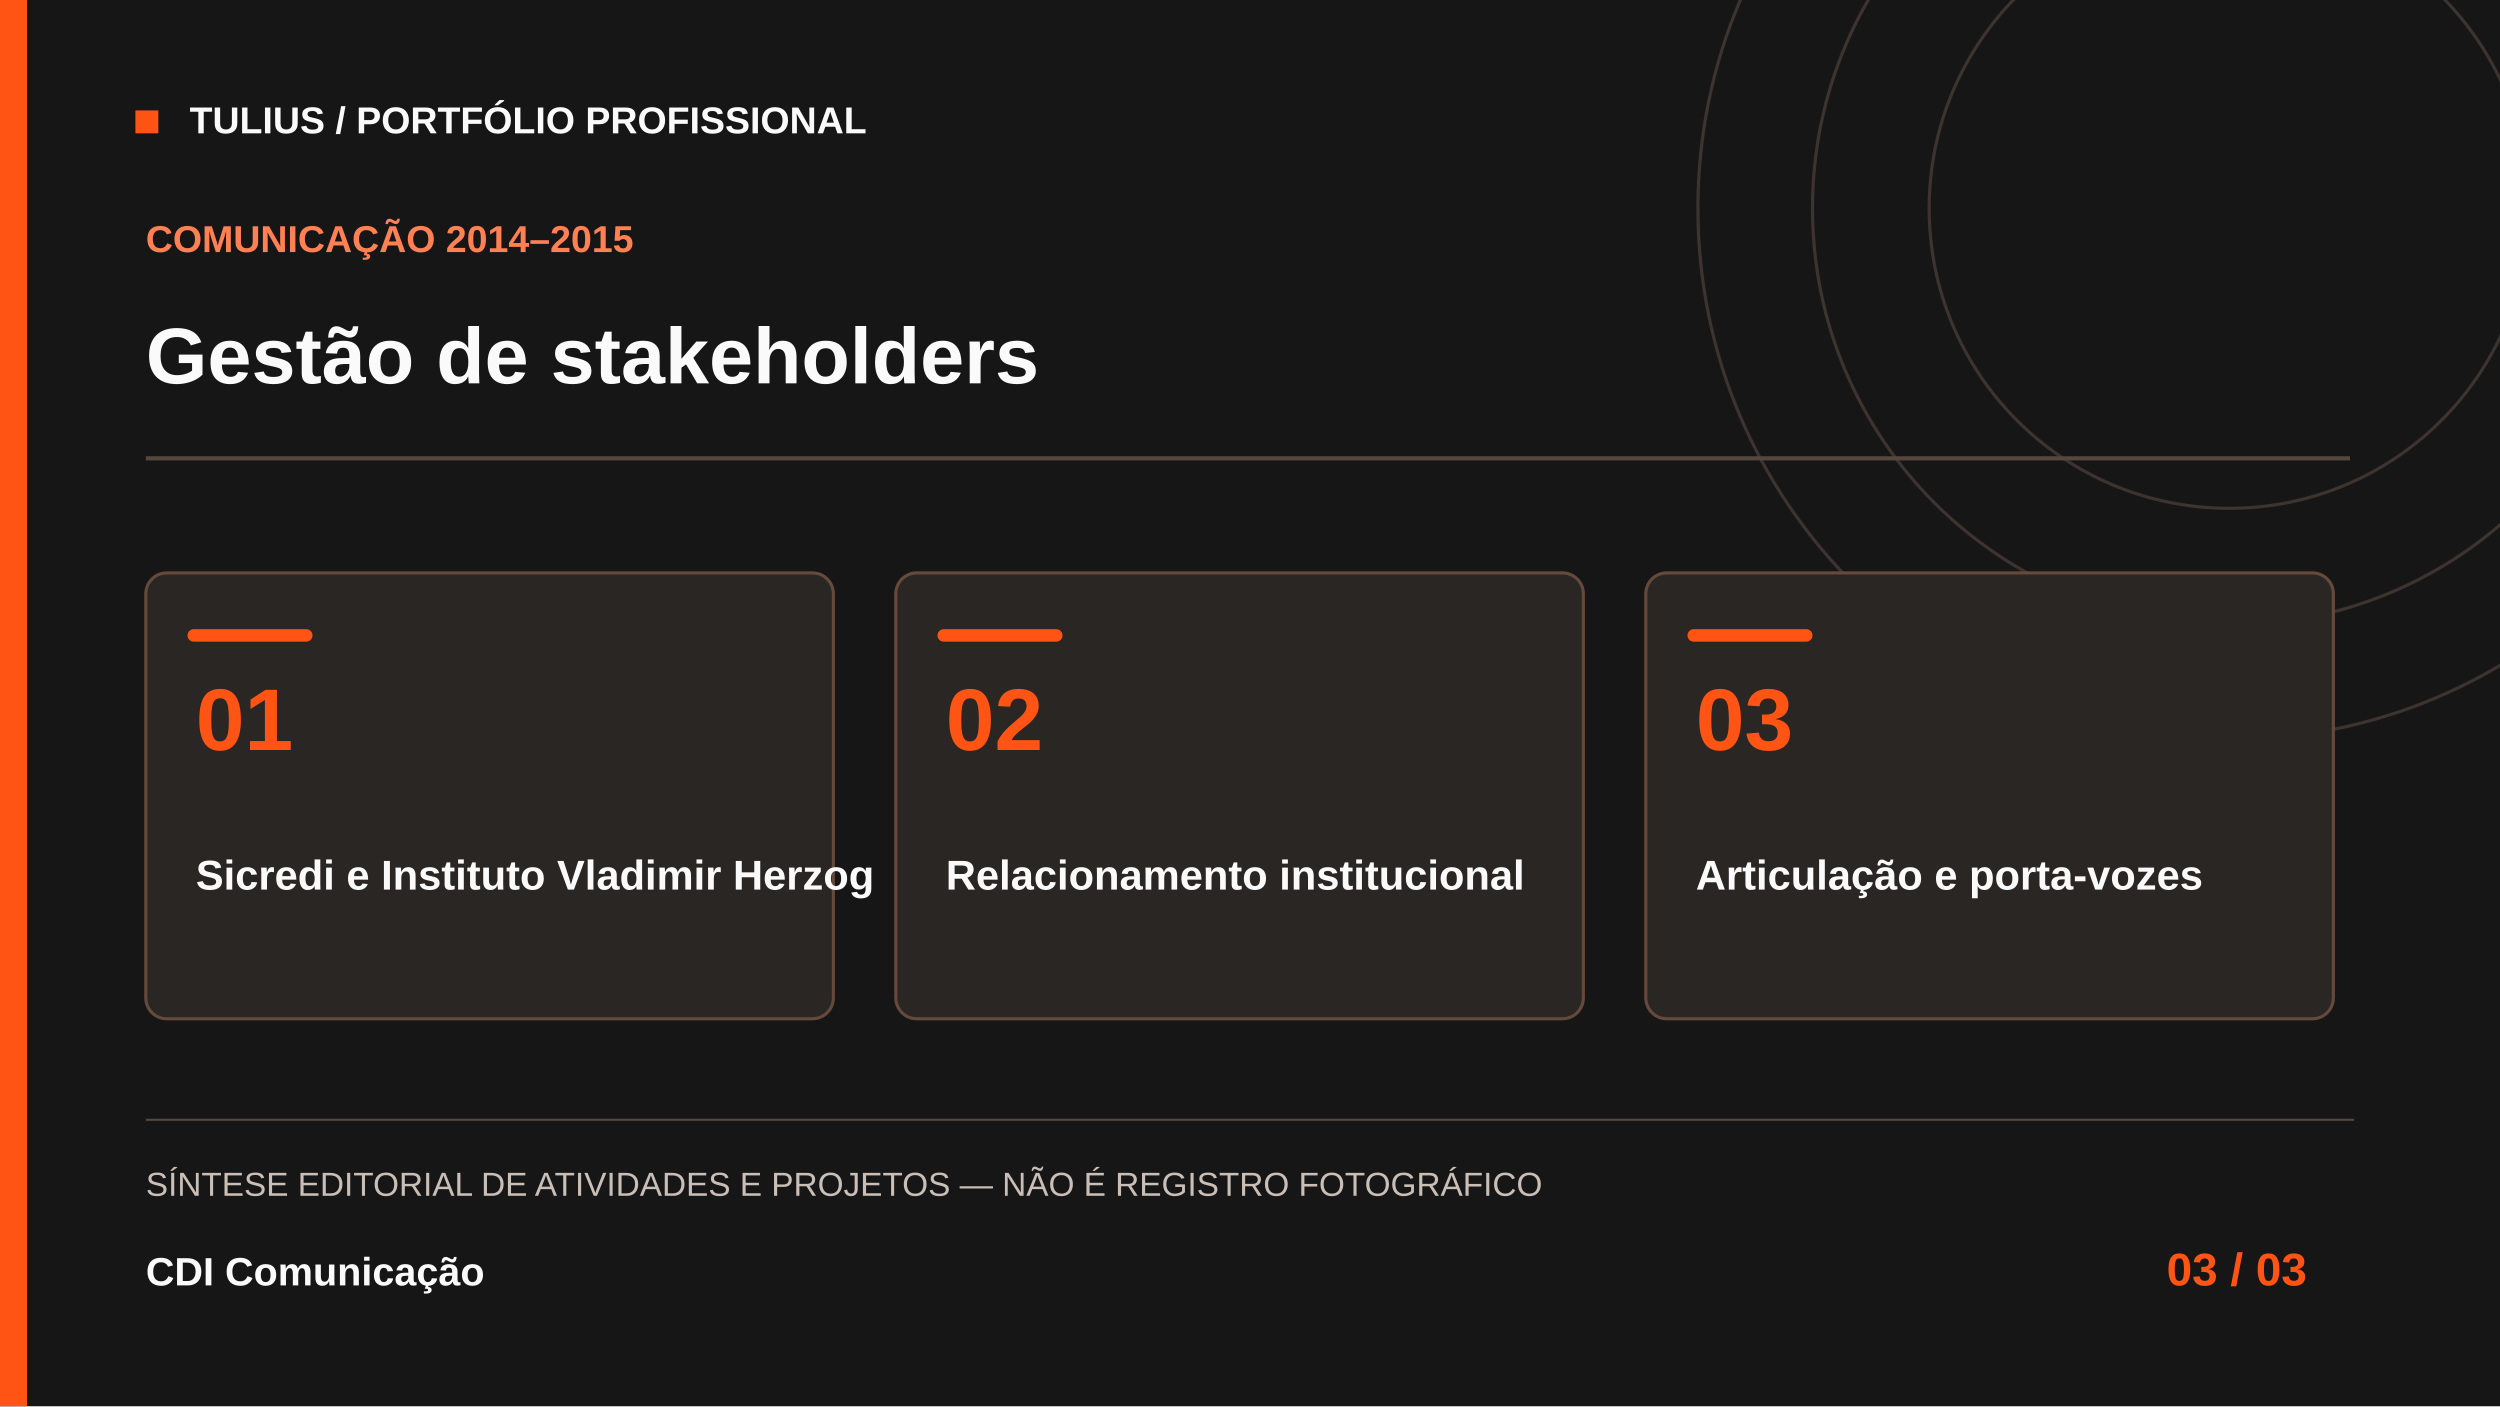
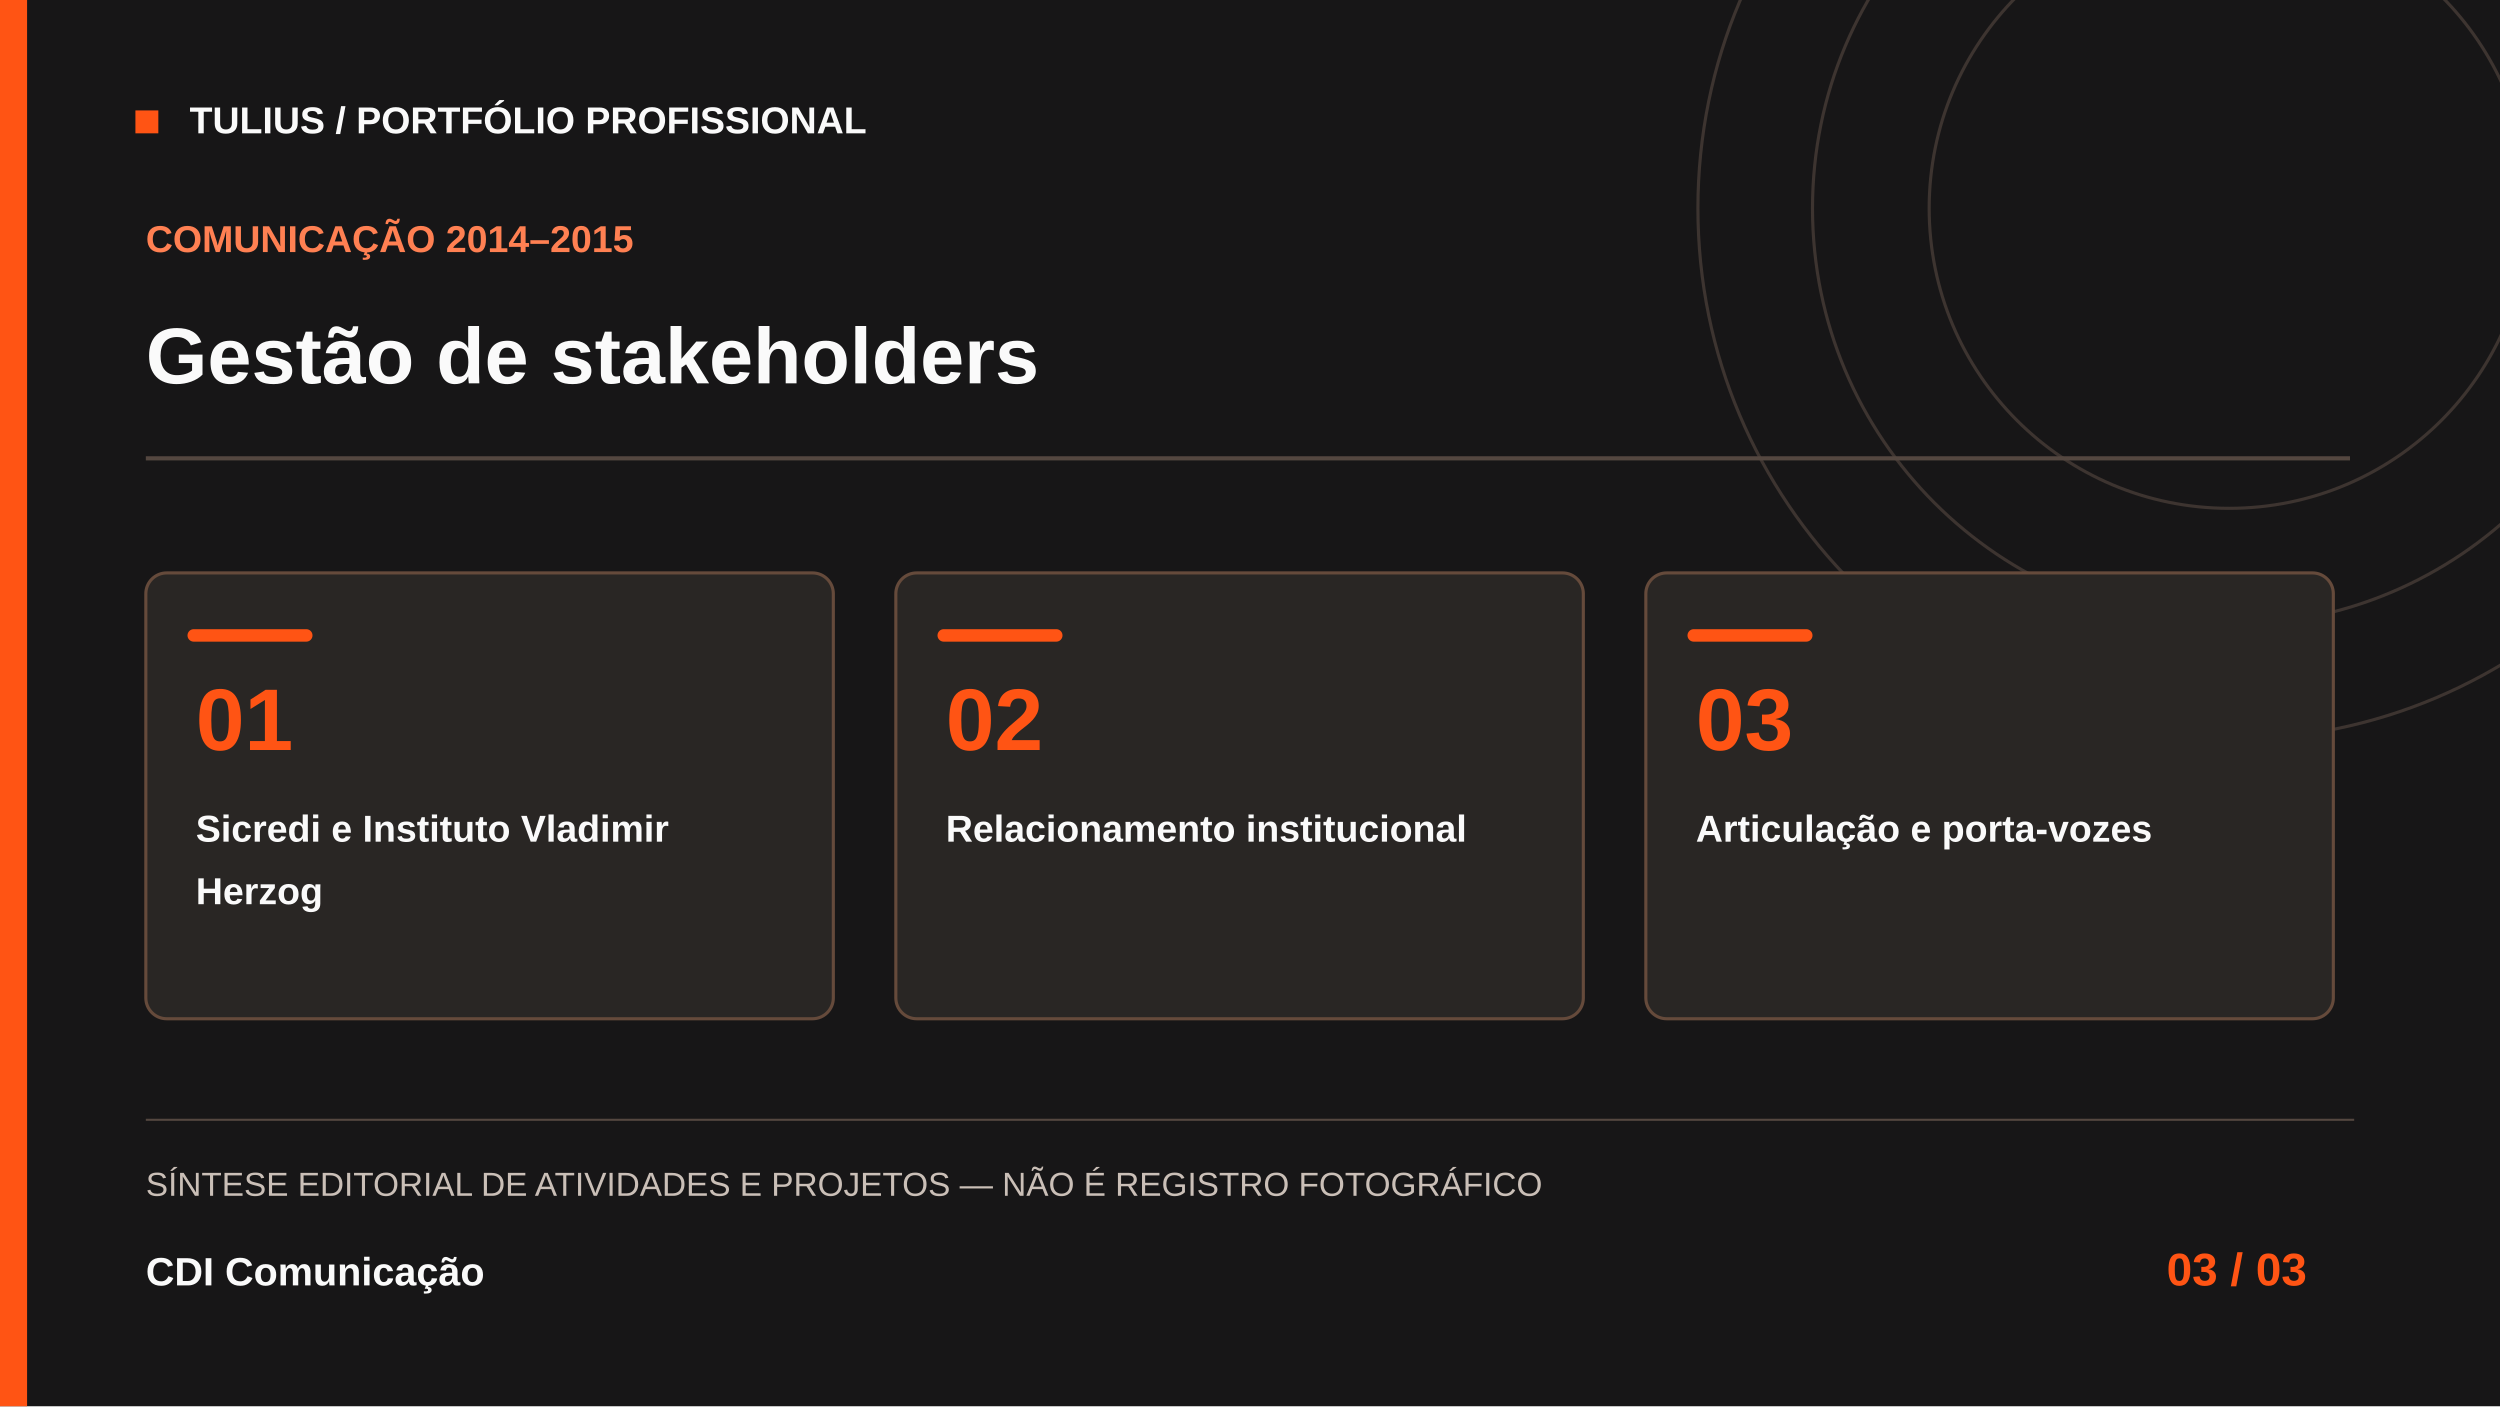
<svg xmlns="http://www.w3.org/2000/svg" width="1200" height="675" viewBox="0 0 1200 675" role="img" aria-labelledby="title desc">
  <rect width="1200" height="675" fill="#171617" />
  <rect x="0" y="0" width="13" height="675" fill="#FF5414" />
  <circle cx="1070" cy="100" r="255" fill="none" stroke="#3d3430" stroke-width="1.5" />
  <circle cx="1070" cy="100" r="200" fill="none" stroke="#3d3430" stroke-width="1.5" />
  <circle cx="1070" cy="100" r="144" fill="none" stroke="#3d3430" stroke-width="1.5" />
  <rect x="65" y="53" width="11" height="11" fill="#FF5414" />
  <text x="91" y="64" fill="#FAFAFA" font-family="Arial, Helvetica, sans-serif" font-size="18" font-weight="700">TULIUS  /  PORTFÓLIO PROFISSIONAL</text>
  <text x="70" y="121" fill="#FF8052" font-family="Arial, Helvetica, sans-serif" font-size="18" font-weight="700">COMUNICAÇÃO 2014–2015</text>
  <text x="70" y="184" fill="#FAFAFA" font-family="Arial, Helvetica, sans-serif" font-size="38" font-weight="700">Gestão de stakeholders</text>
  <line x1="70" y1="220" x2="1128" y2="220" stroke="#544740" stroke-width="2" />
  <g>
    <rect x="70" y="275" width="330" height="214" rx="10" fill="#292624" stroke="#654a3b" stroke-width="1.5" />
    <rect x="90" y="302" width="60" height="6" rx="3" fill="#FF5414" />
    <text x="94" y="360" fill="#FF5414" font-family="Arial, Helvetica, sans-serif" font-size="42" font-weight="700">01</text>
-     <text x="94" y="427" fill="#FAFAFA" font-family="Arial, Helvetica, sans-serif" font-size="20" font-weight="600">Sicredi e Instituto Vladimir Herzog</text>
+     <text x="94" y="404" fill="#FAFAFA" font-family="Arial, Helvetica, sans-serif" font-size="18" font-weight="600">
+       <tspan x="94" dy="0">Sicredi e Instituto Vladimir</tspan>
+       <tspan x="94" dy="30">Herzog</tspan>
+     </text>
  </g>
  <g>
    <rect x="430" y="275" width="330" height="214" rx="10" fill="#292624" stroke="#654a3b" stroke-width="1.5" />
    <rect x="450" y="302" width="60" height="6" rx="3" fill="#FF5414" />
    <text x="454" y="360" fill="#FF5414" font-family="Arial, Helvetica, sans-serif" font-size="42" font-weight="700">02</text>
-     <text x="454" y="427" fill="#FAFAFA" font-family="Arial, Helvetica, sans-serif" font-size="20" font-weight="600">Relacionamento institucional</text>
+     <text x="454" y="404" fill="#FAFAFA" font-family="Arial, Helvetica, sans-serif" font-size="18" font-weight="600">
+       <tspan x="454" dy="0">Relacionamento institucional</tspan>
+     </text>
  </g>
  <g>
    <rect x="790" y="275" width="330" height="214" rx="10" fill="#292624" stroke="#654a3b" stroke-width="1.5" />
    <rect x="810" y="302" width="60" height="6" rx="3" fill="#FF5414" />
    <text x="814" y="360" fill="#FF5414" font-family="Arial, Helvetica, sans-serif" font-size="42" font-weight="700">03</text>
-     <text x="814" y="427" fill="#FAFAFA" font-family="Arial, Helvetica, sans-serif" font-size="20" font-weight="600">Articulação e porta-vozes</text>
+     <text x="814" y="404" fill="#FAFAFA" font-family="Arial, Helvetica, sans-serif" font-size="18" font-weight="600">
+       <tspan x="814" dy="0">Articulação e porta-vozes</tspan>
+     </text>
  </g>
  <rect x="70" y="537" width="1060" height="1" fill="#544740" />
  <text x="70" y="574" fill="#cabfb7" font-family="Arial, Helvetica, sans-serif" font-size="16" font-weight="500">SÍNTESE EDITORIAL DE ATIVIDADES E PROJETOS — NÃO É REGISTRO FOTOGRÁFICO</text>
  <text x="70" y="617" fill="#FAFAFA" font-family="Arial, Helvetica, sans-serif" font-size="19" font-weight="700">CDI Comunicação</text>
  <text x="1040" y="617" fill="#FF5414" font-family="Arial, Helvetica, sans-serif" font-size="22" font-weight="700">03 / 03</text>
</svg>
